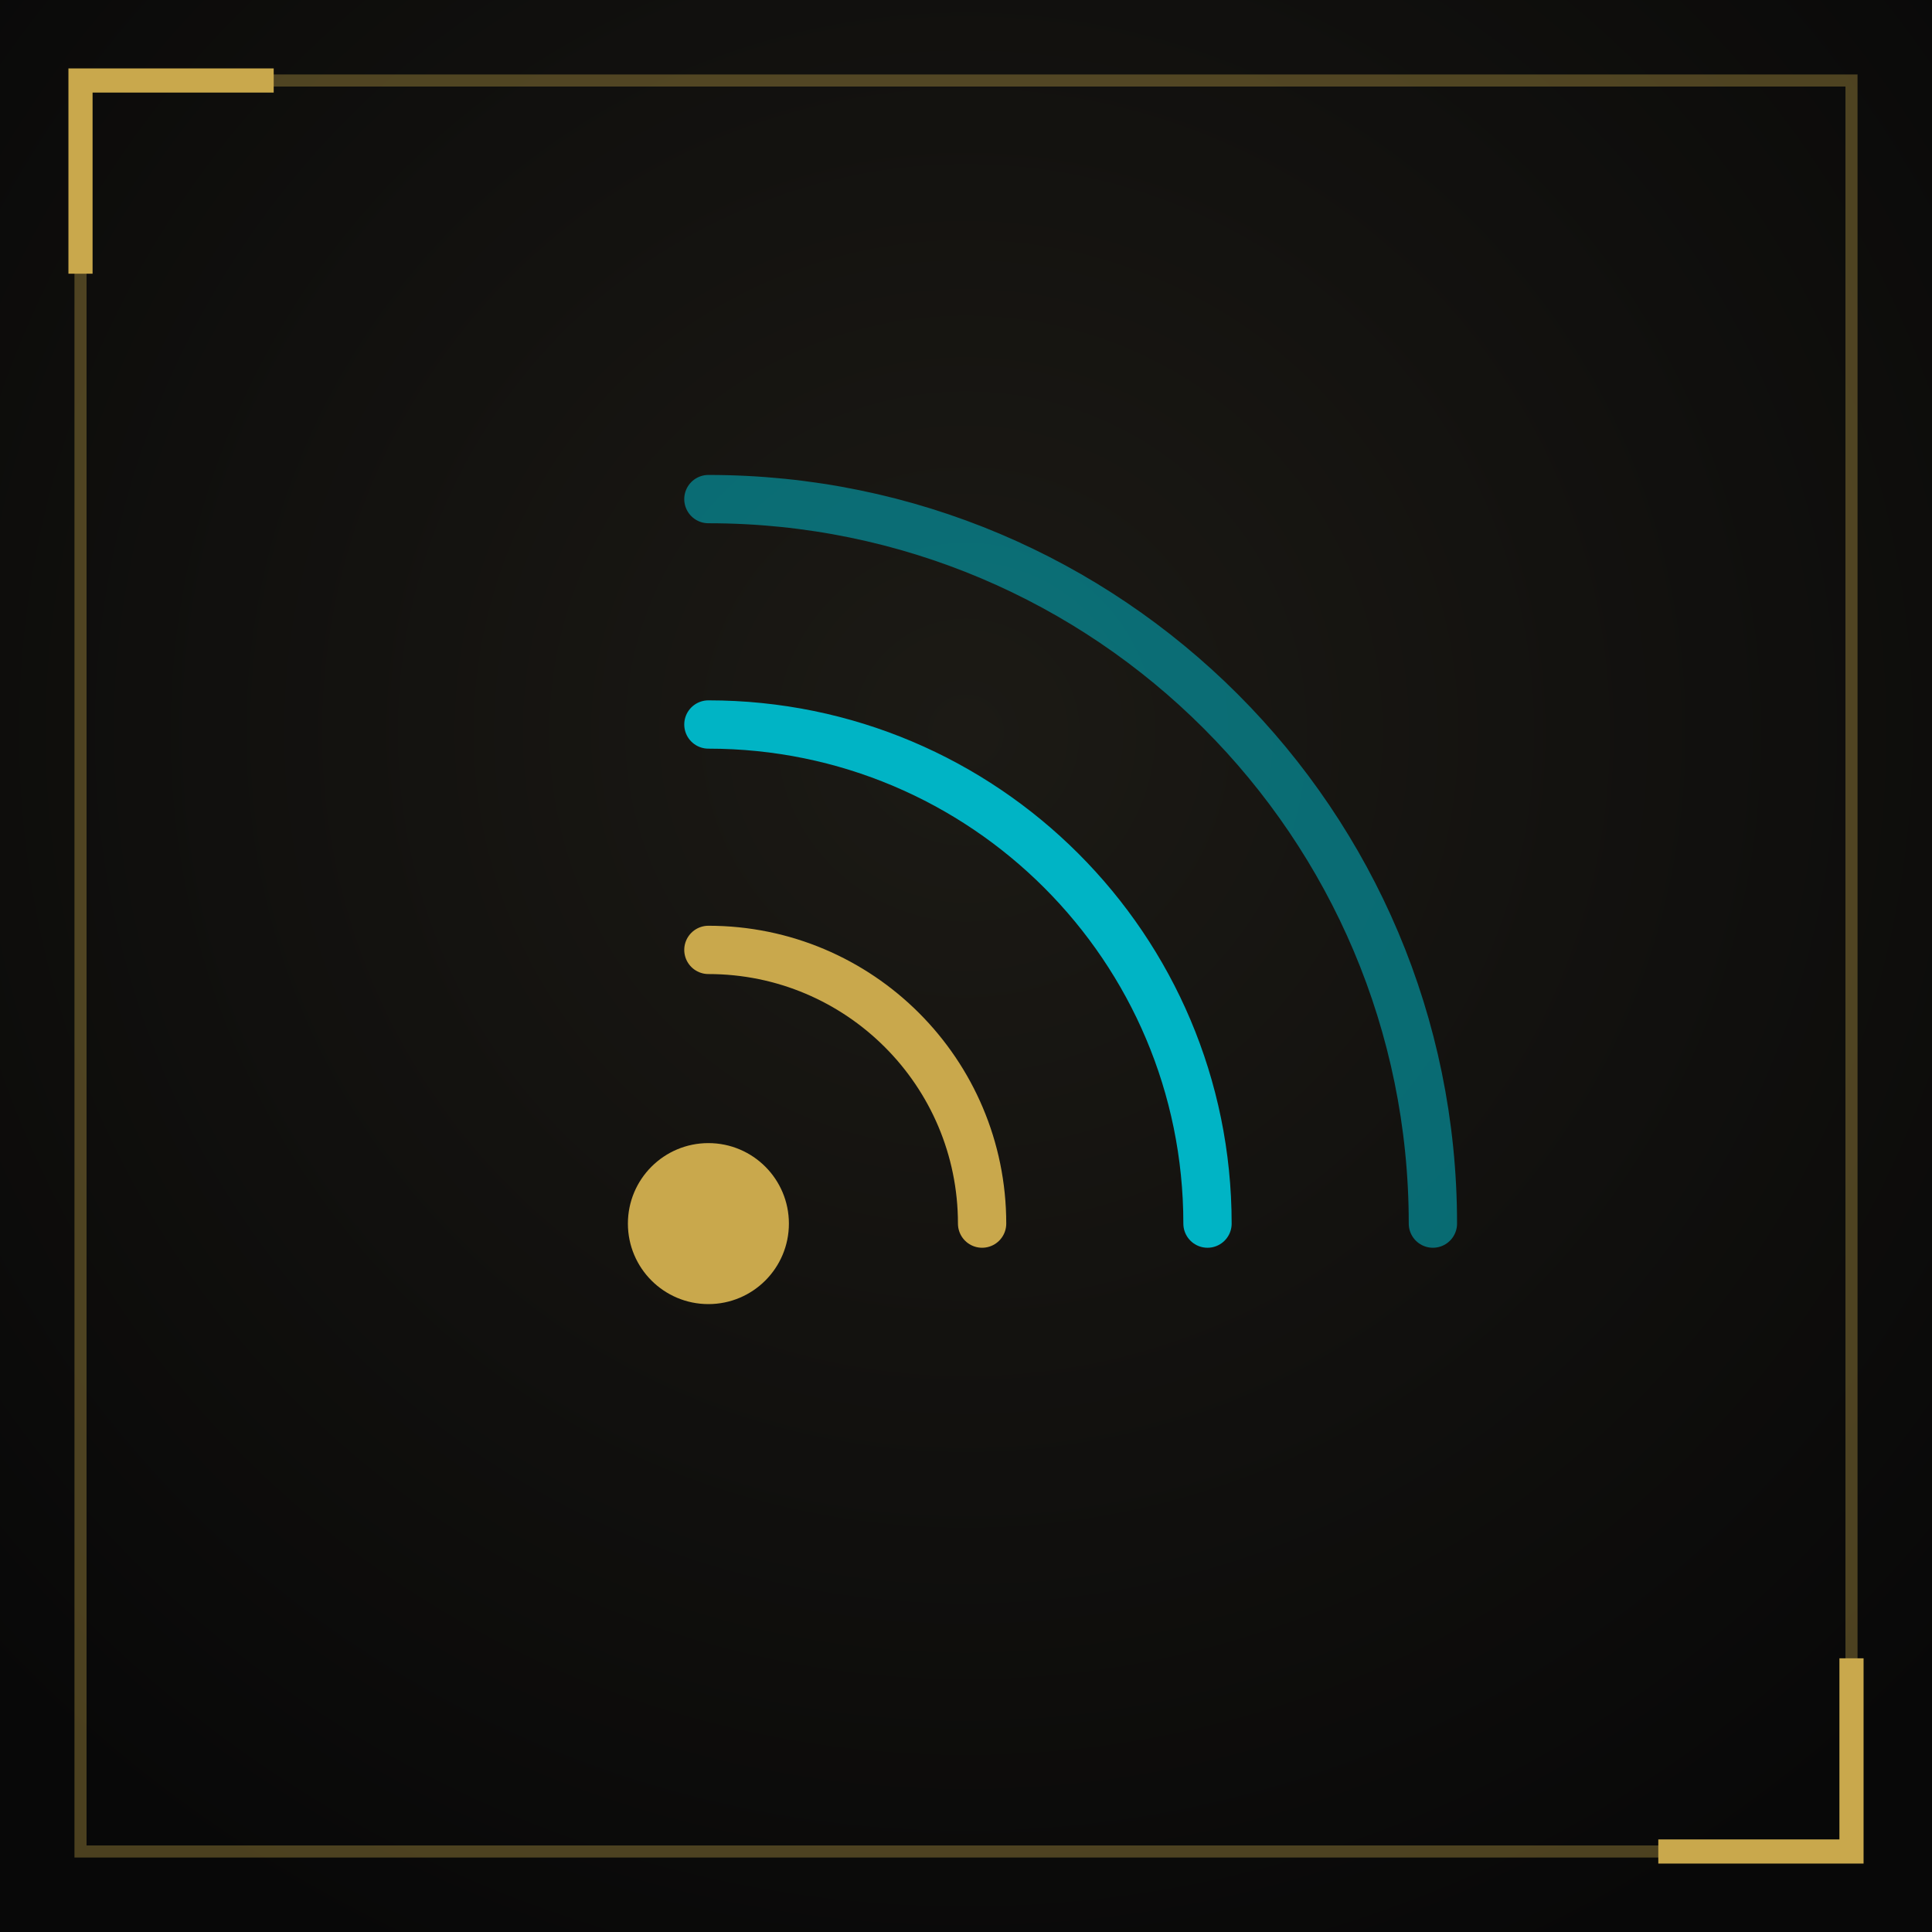
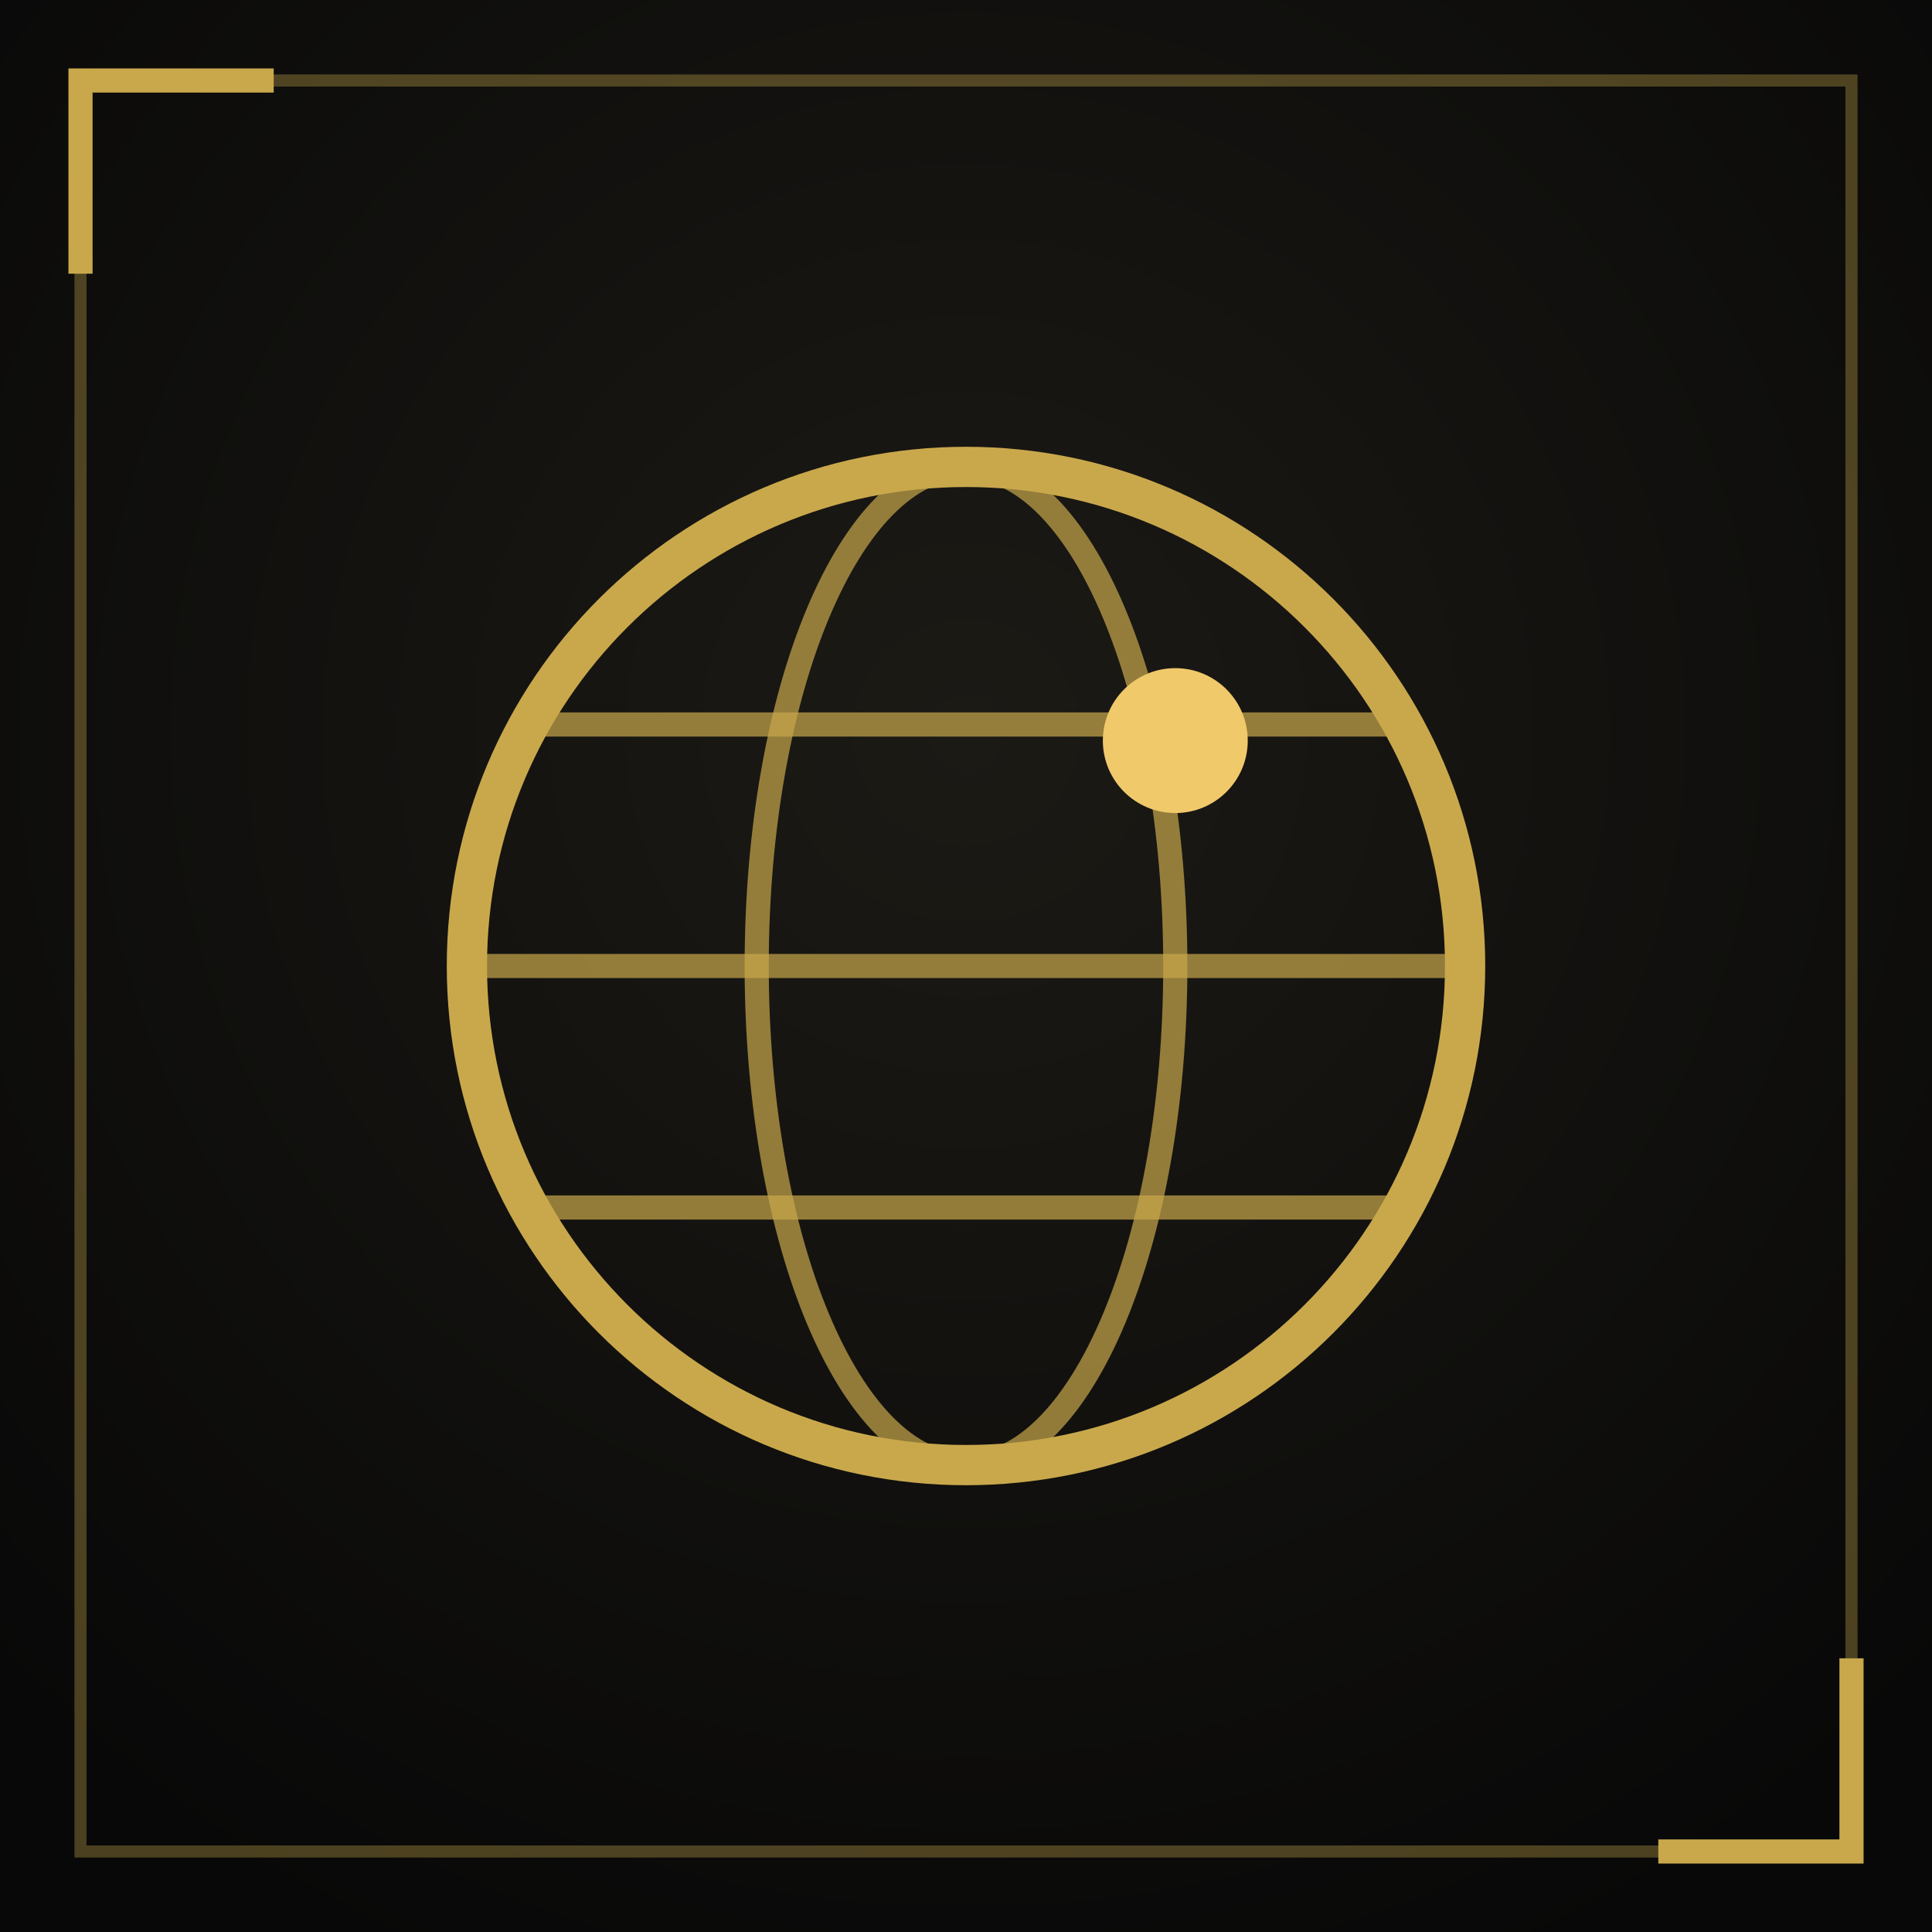
- <svg xmlns="http://www.w3.org/2000/svg" viewBox="0 0 240 240" width="240" height="240" role="img" aria-label="signal avatar">
+ <svg xmlns="http://www.w3.org/2000/svg" viewBox="0 0 240 240" width="240" height="240" role="img" aria-label="team avatar">
  <defs>
    <radialGradient id="g" cx="50%" cy="38%" r="70%">
      <stop offset="0" stop-color="#1c1a15" />
      <stop offset="1" stop-color="#080808" />
    </radialGradient>
  </defs>
  <rect width="240" height="240" fill="url(#g)" />
  <rect x="10" y="10" width="220" height="220" fill="none" stroke="#c9a84c" stroke-opacity=".35" stroke-width="1.5" />
  <path d="M10 34V10h24M230 206v24h-24" fill="none" stroke="#c9a84c" stroke-width="3" />
  <g fill="none" stroke-linecap="round" stroke-linejoin="round">
-     <circle cx="88" cy="152" r="10" fill="#c9a84c" stroke="none" />
-     <path d="M88 118a34 34 0 0 1 34 34" stroke="#c9a84c" stroke-width="6" />
-     <path d="M88 90a62 62 0 0 1 62 62" stroke="#00b4c5" stroke-width="6" />
-     <path d="M88 62a90 90 0 0 1 90 90" stroke="#00b4c5" stroke-width="6" stroke-opacity=".55" />
+     <circle cx="120" cy="120" r="62" stroke="#c9a84c" stroke-width="5" />
+     <ellipse cx="120" cy="120" rx="26" ry="62" stroke="#c9a84c" stroke-width="3" stroke-opacity=".7" />
+     <path d="M58 120h124M66 90h108M66 150h108" stroke="#c9a84c" stroke-width="3" stroke-opacity=".7" />
+     <circle cx="146" cy="92" r="9" fill="#f0c96b" stroke="none" />
  </g>
</svg>
